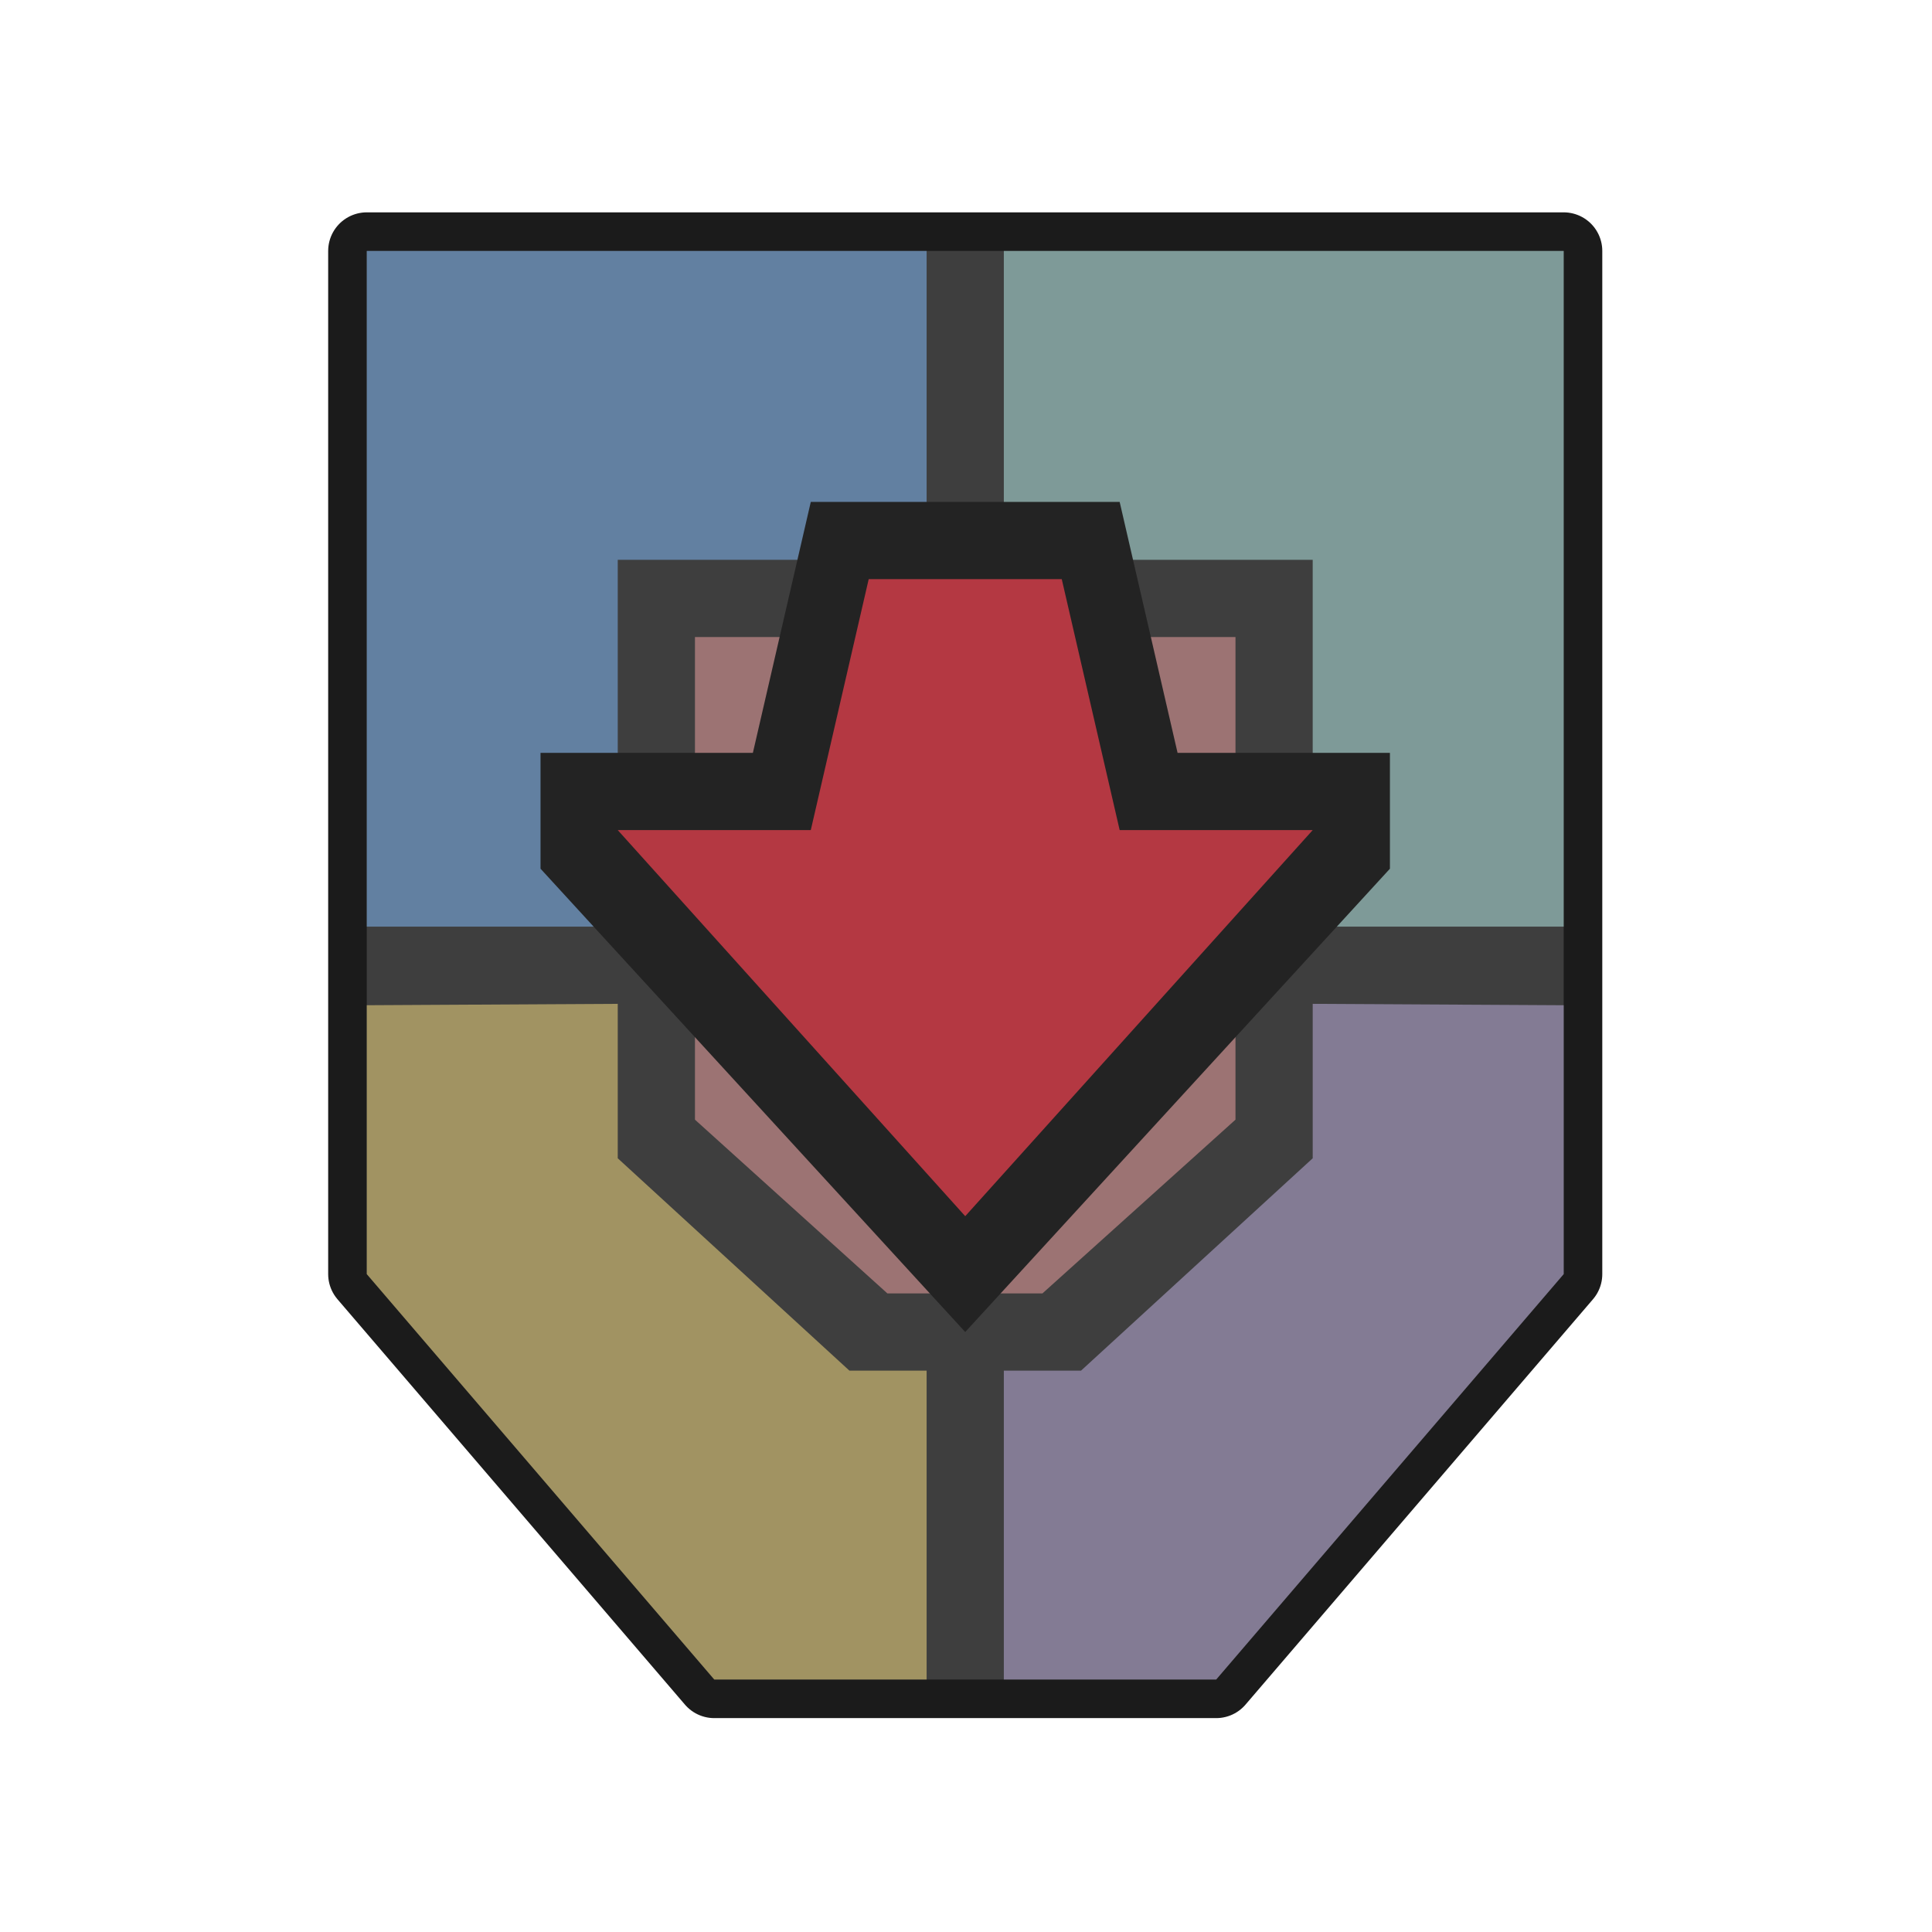
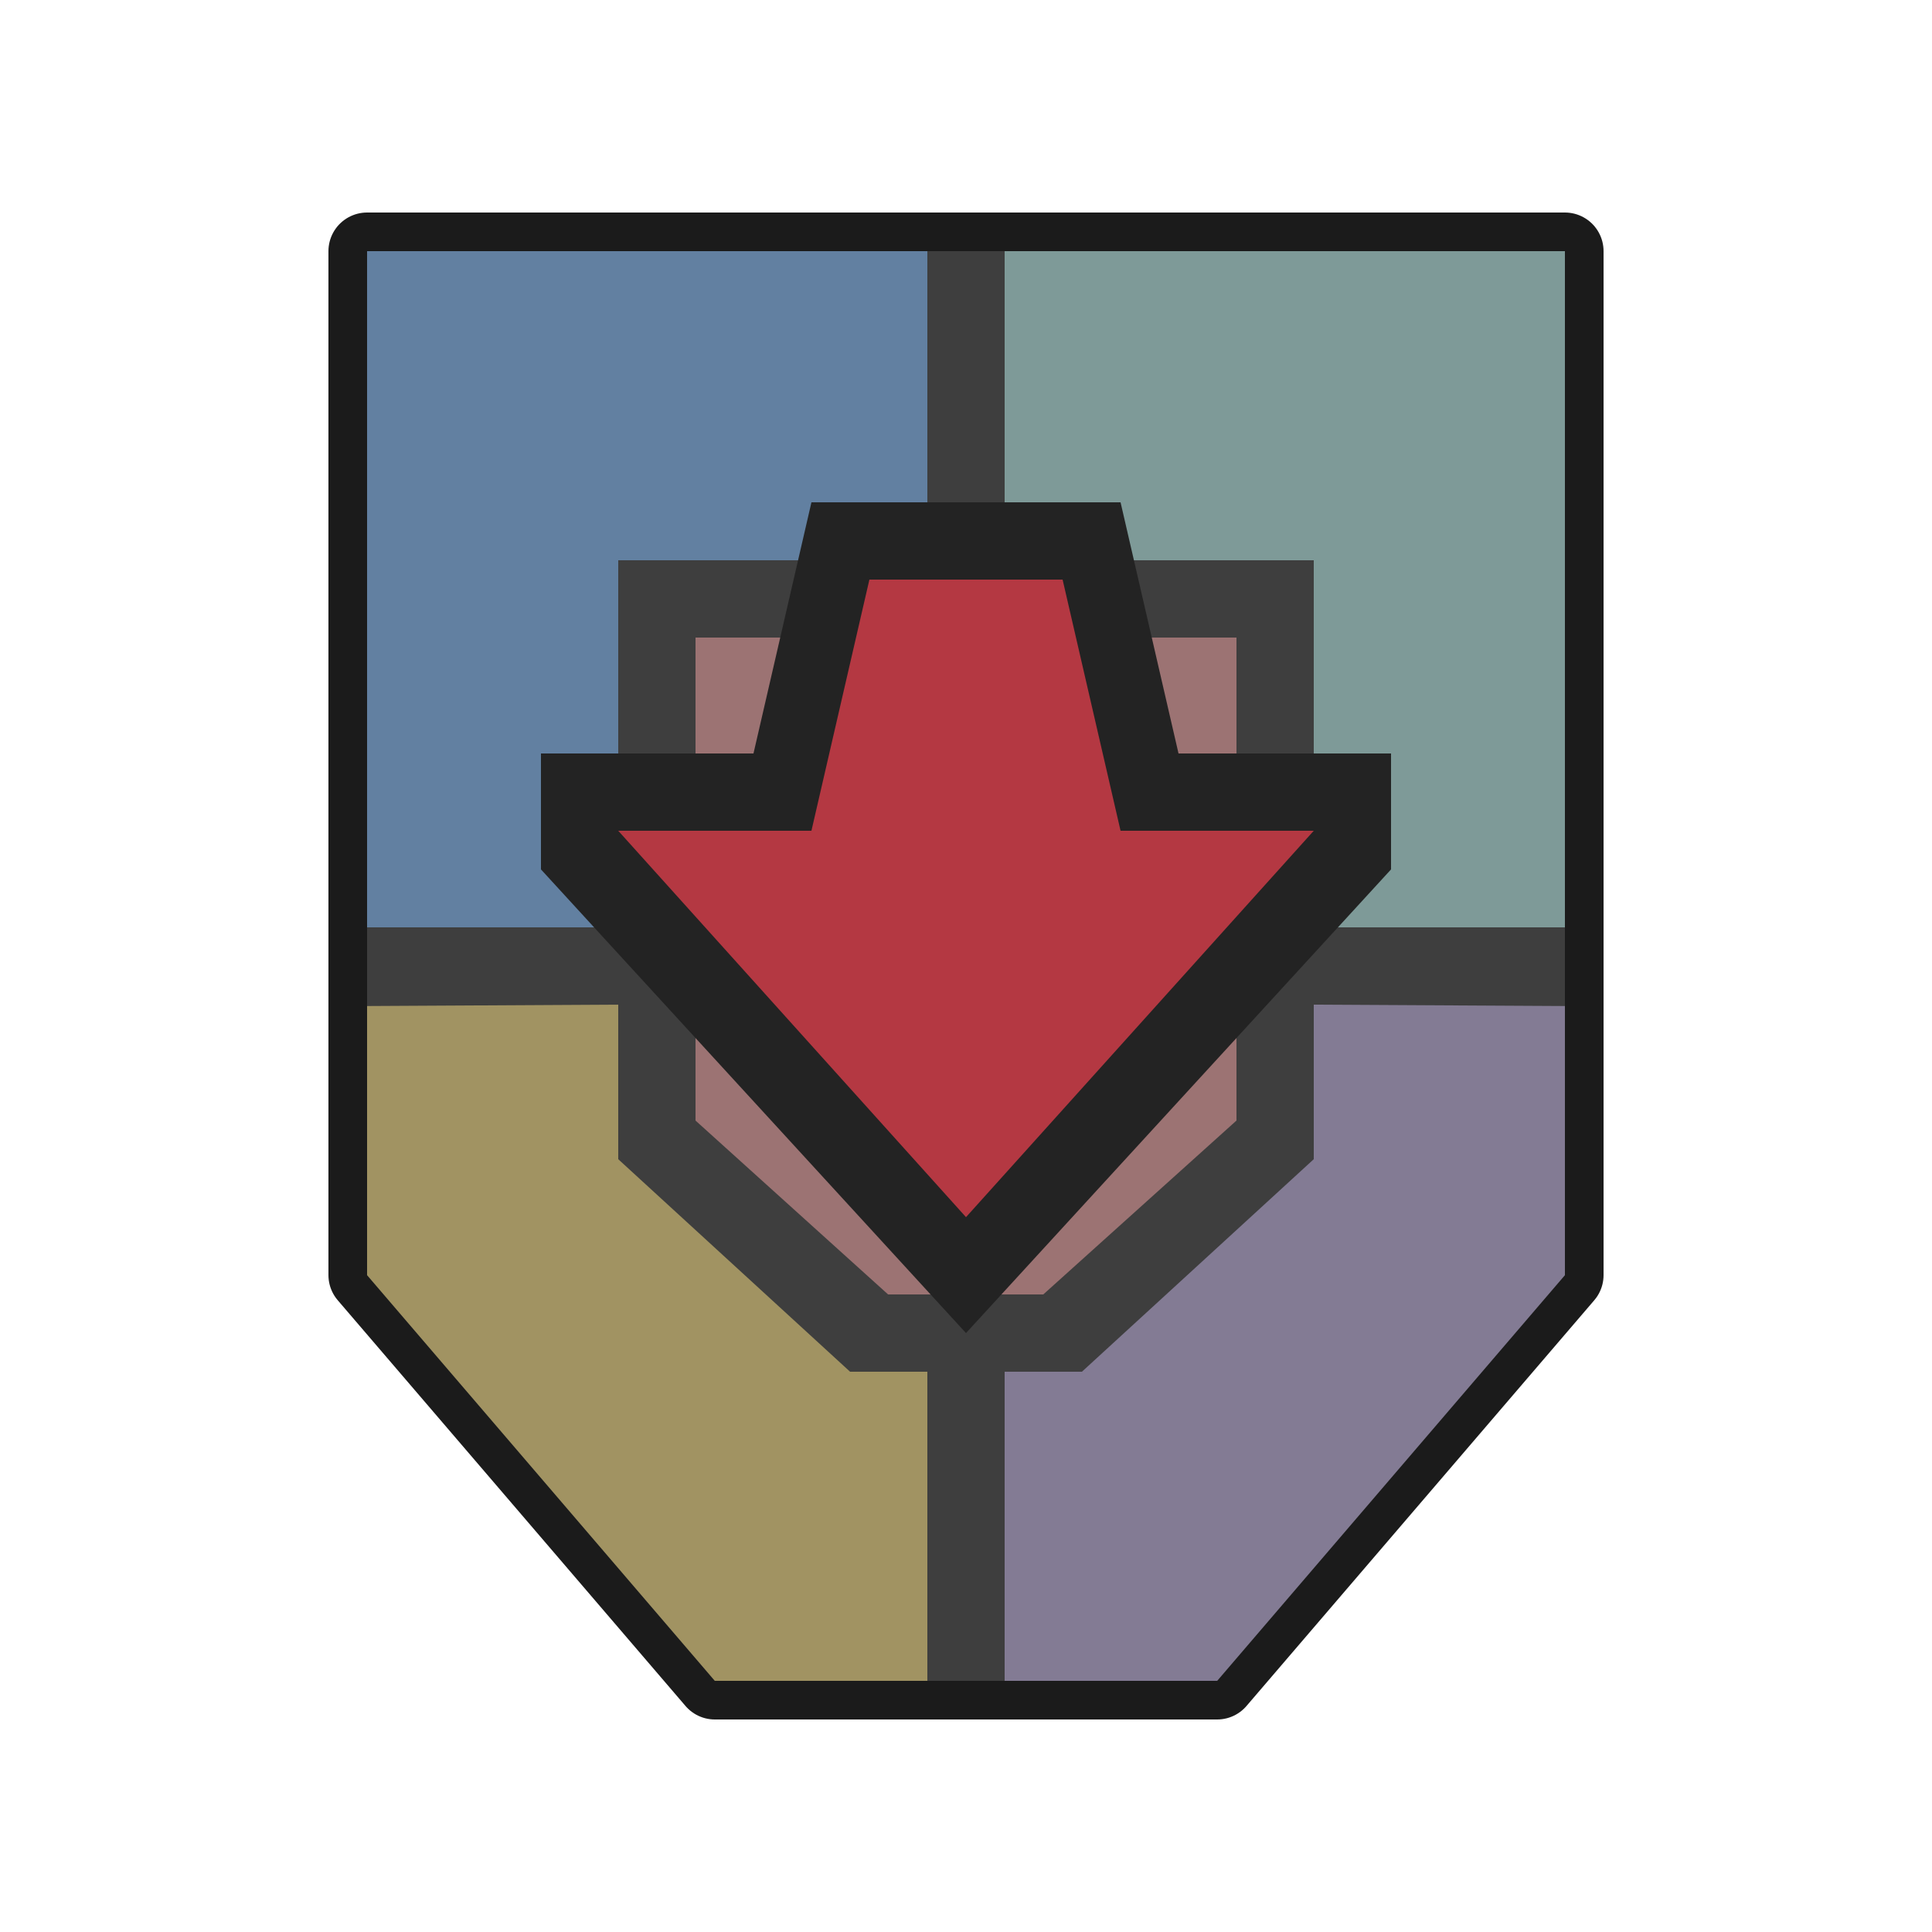
- <svg xmlns="http://www.w3.org/2000/svg" width="100%" height="100%" viewBox="0 0 417 417" version="1.1" xml:space="preserve" style="fill-rule:evenodd;clip-rule:evenodd;stroke-linecap:square;stroke-linejoin:round;stroke-miterlimit:1.5;">
+ <svg xmlns="http://www.w3.org/2000/svg" width="100%" height="100%" viewBox="0 0 100 100" version="1.1" xml:space="preserve" style="fill-rule:evenodd;clip-rule:evenodd;stroke-linecap:square;stroke-linejoin:round;stroke-miterlimit:1.5;">
  <g id="Resistance_Down">
-     <path id="shadow" d="M79.167,275l-0,-220.833l258.333,-0l0,220.833l-75,87.5l-108.333,0l-75,-87.5Z" style="fill:none;stroke:#1b1b1b;stroke-width:16.67px;" />
-     <path d="M79.167,275l-0,-220.833l258.333,-0l0,220.833l-75,87.5l-108.333,0l-75,-87.5Z" style="fill:#1b1b1b;" />
+     <path id="shadow" d="M19,66l0,-53l62,0l0,53l-18,21l-26,0l-18,-21Z" style="fill:none;stroke:#1b1b1b;stroke-width:4px;" />
+     <path d="M19,66l0,-53l62,0l0,53l-18,21l-26,0l-18,-21Z" style="fill:#1b1b1b;" />
    <g>
      <clipPath id="_clip1">
-         <path d="M79.167,275l-0,-220.833l258.333,-0l-0,220.833l-75,87.5l-108.333,-0l-75,-87.5Z" />
+         <path d="M19,66l0,-53l62,-0l0,53l-18,21l-26,-0l-18,-21Z" />
      </clipPath>
      <g clip-path="url(#_clip1)">
-         <rect id="background" x="79.167" y="54.167" width="258.333" height="308.333" style="fill:#3e3e3e;" />
-         <path id="thunder" d="M-0,217.404l133.333,-0.737l0,33.333l50,45.833l16.667,0l-0,120.834l-200,-0l-0,-199.263Z" style="fill:#a19362;" />
-         <path id="dragon" d="M416.667,217.404l-133.334,-0.737l0,33.333l-50,45.833l-16.666,0l-0,120.834l200,-0l-0,-199.263Z" style="fill:#837b94;" />
-         <path id="ice" d="M283.333,120.833l-66.666,0l-0,-120.833l200,-0l-0,200l-133.334,-0l0,-79.167Z" style="fill:#7e9a98;" />
-         <path id="water" d="M133.333,120.833l66.667,0l-0,-120.833l-200,-0l-0,200l133.333,-0l0,-79.167Z" style="fill:#6280a1;" />
-         <path id="fire" d="M150,241.667l-0,-104.167l116.667,-0l-0,104.167l-41.667,37.5l-33.468,-0l-41.532,-37.5Z" style="fill:#9c7373;" />
+         <rect id="background" x="19" y="13" width="62" height="74" style="fill:#3e3e3e;" />
+         <path id="thunder" d="M0,52.177l32,-0.177l0,8l12,11l4,-0l0,29l-48,-0l0,-47.823Z" style="fill:#a19362;" />
+         <path id="dragon" d="M100,52.177l-32,-0.177l0,8l-12,11l-4,-0l0,29l48,-0l0,-47.823Z" style="fill:#837b94;" />
+         <path id="ice" d="M68,29l-16,-0l0,-29l48,-0l0,48l-32,-0l0,-19Z" style="fill:#7e9a98;" />
+         <path id="water" d="M32,29l16,-0l0,-29l-48,-0l0,48l32,-0l0,-19Z" style="fill:#6280a1;" />
+         <path id="fire" d="M36,58l-0,-25l28,-0l-0,25l-10,9l-8.032,-0l-9.968,-9Z" style="fill:#9c7373;" />
      </g>
    </g>
    <g>
-       <path id="color_02" d="M162.5,162.5l12.5,-54.167l66.667,0l12.5,54.167l45.833,-0l-0,25l-91.667,100l-91.666,-100l-0,-25l45.833,-0Z" style="fill:#232323;" />
-       <path id="color_01" d="M175,179.167l12.5,-54.167l41.667,-0l12.5,54.167l41.666,-0l-75,83.333l-75,-83.333l41.667,-0Z" style="fill:#b43842;" />
+       <path id="color_02" d="M39,39l3,-13l16,0l3,13l11,-0l-0,6l-22,24l-22,-24l-0,-6l11,-0Z" style="fill:#232323;" />
+       <path id="color_01" d="M42,43l3,-13l10,-0l3,13l10,-0l-18,20l-18,-20l10,-0Z" style="fill:#b43842;" />
    </g>
  </g>
</svg>
